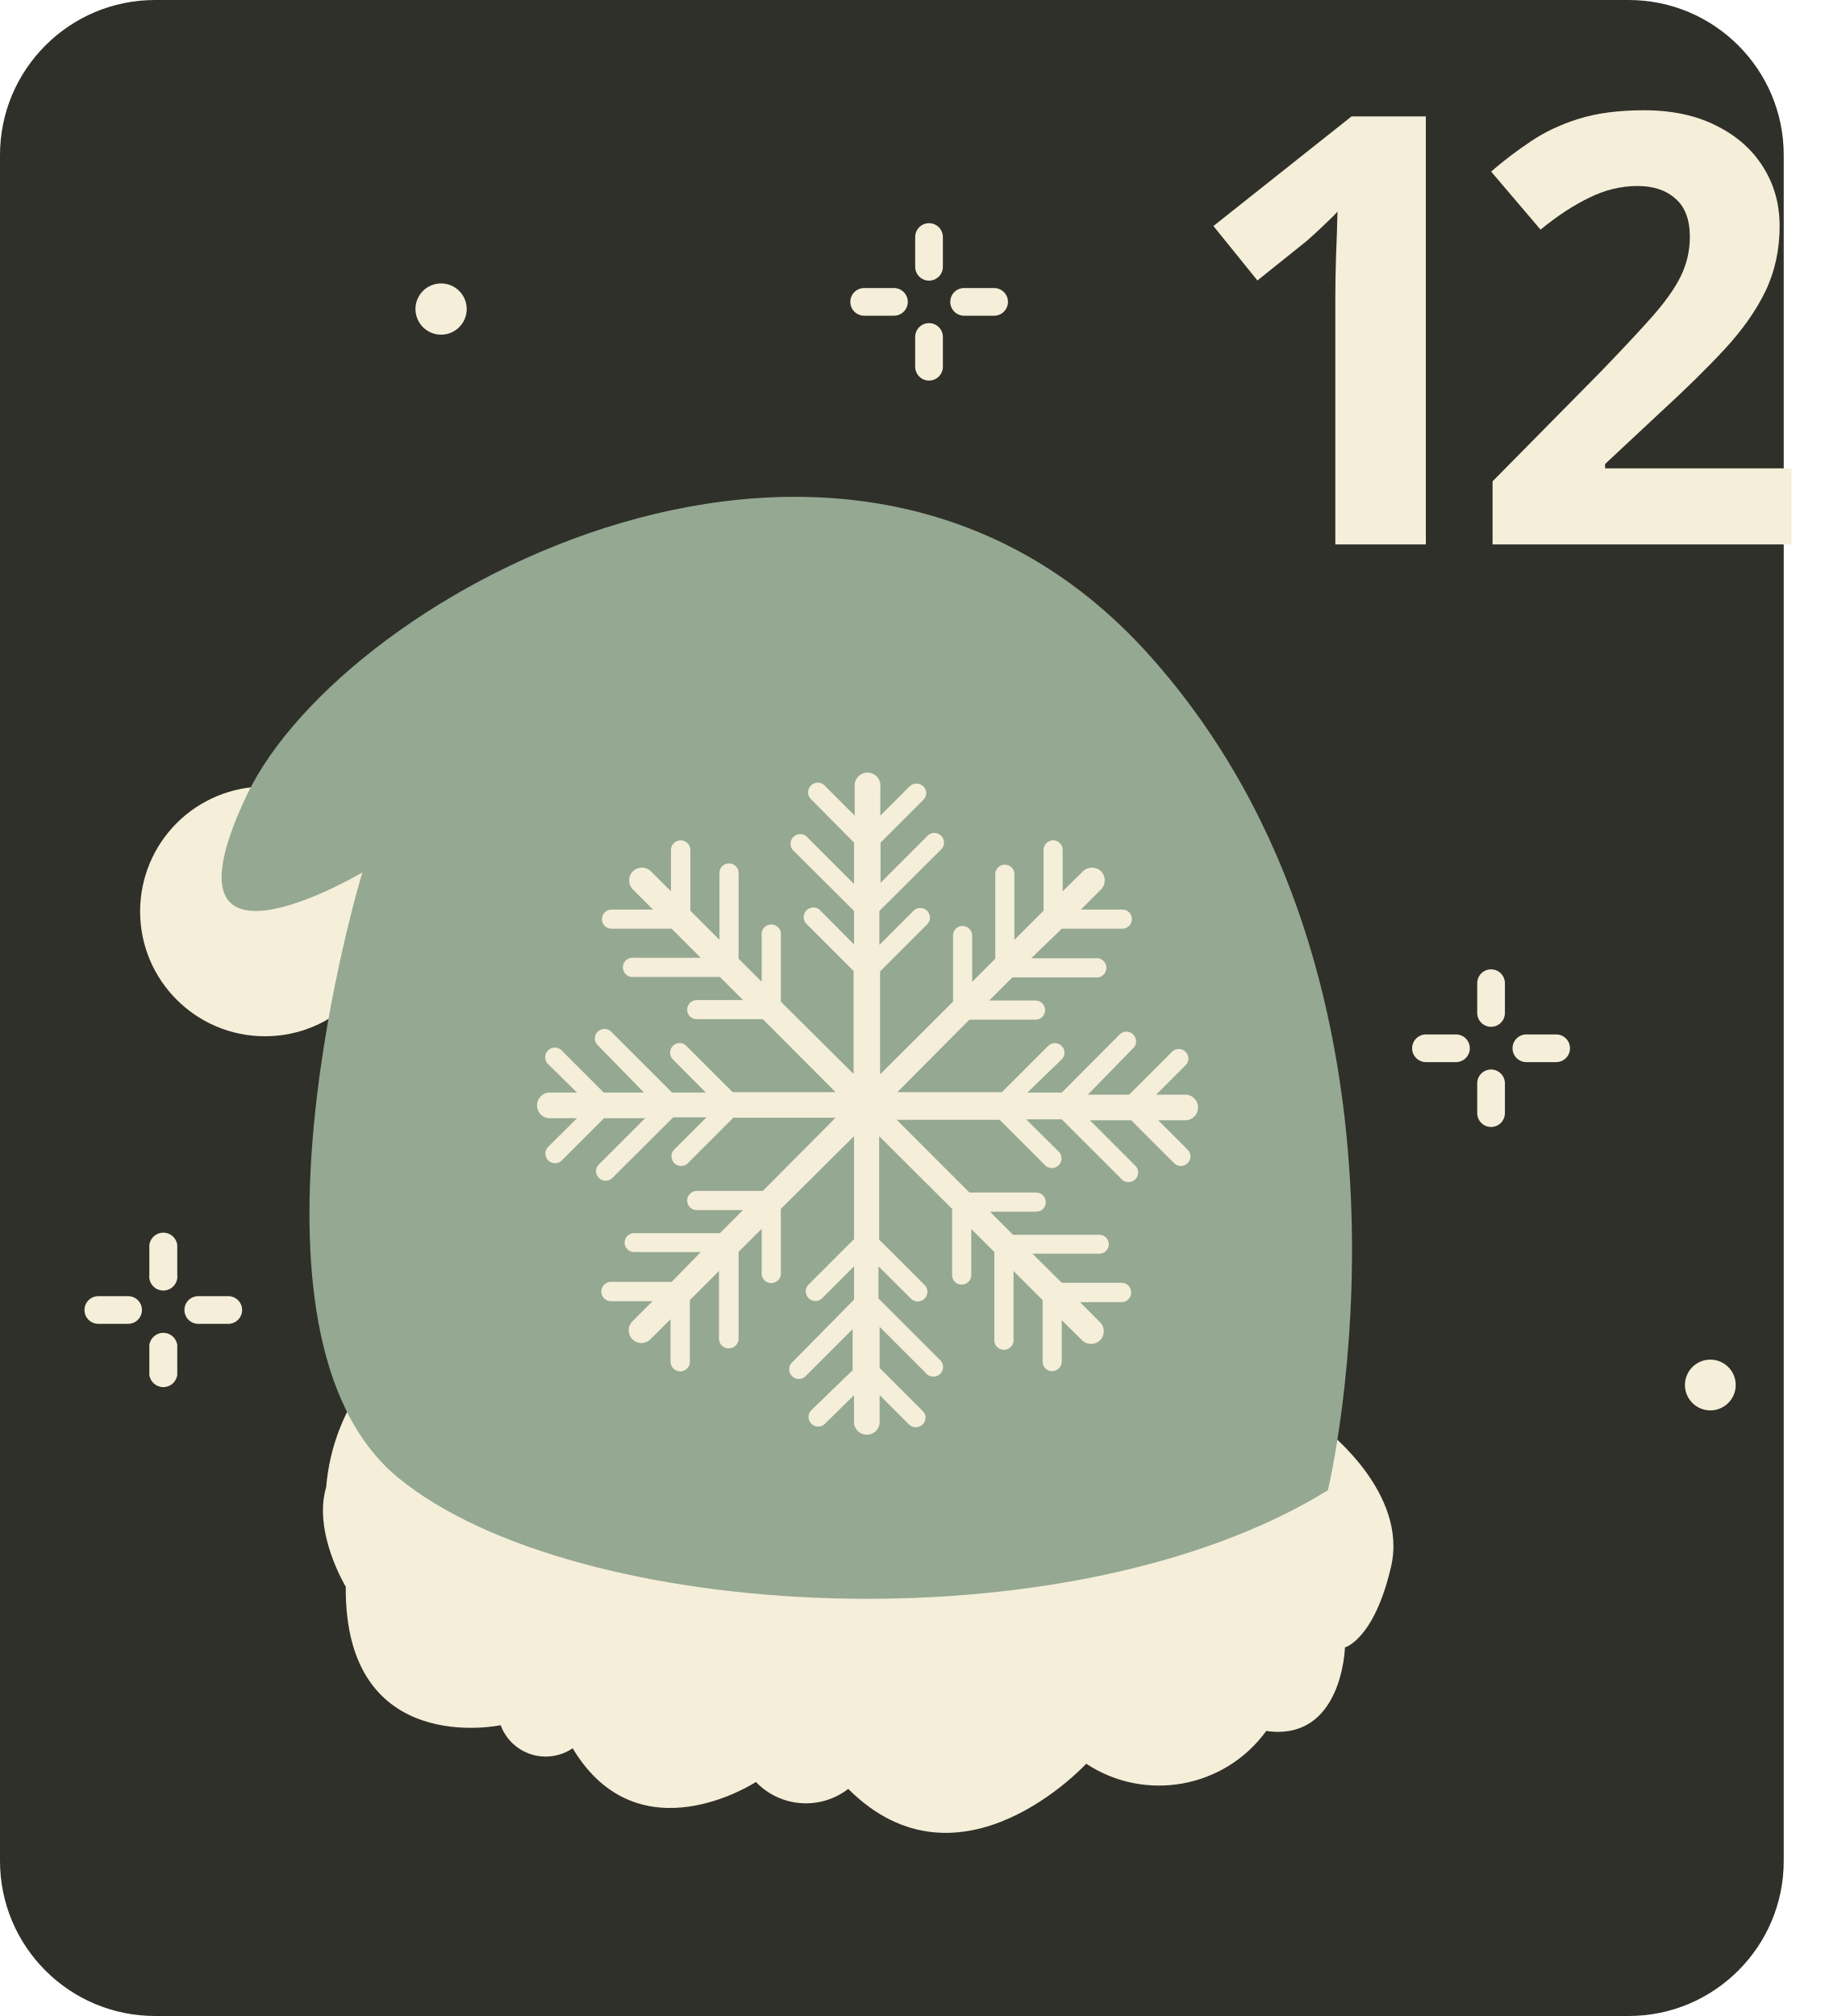
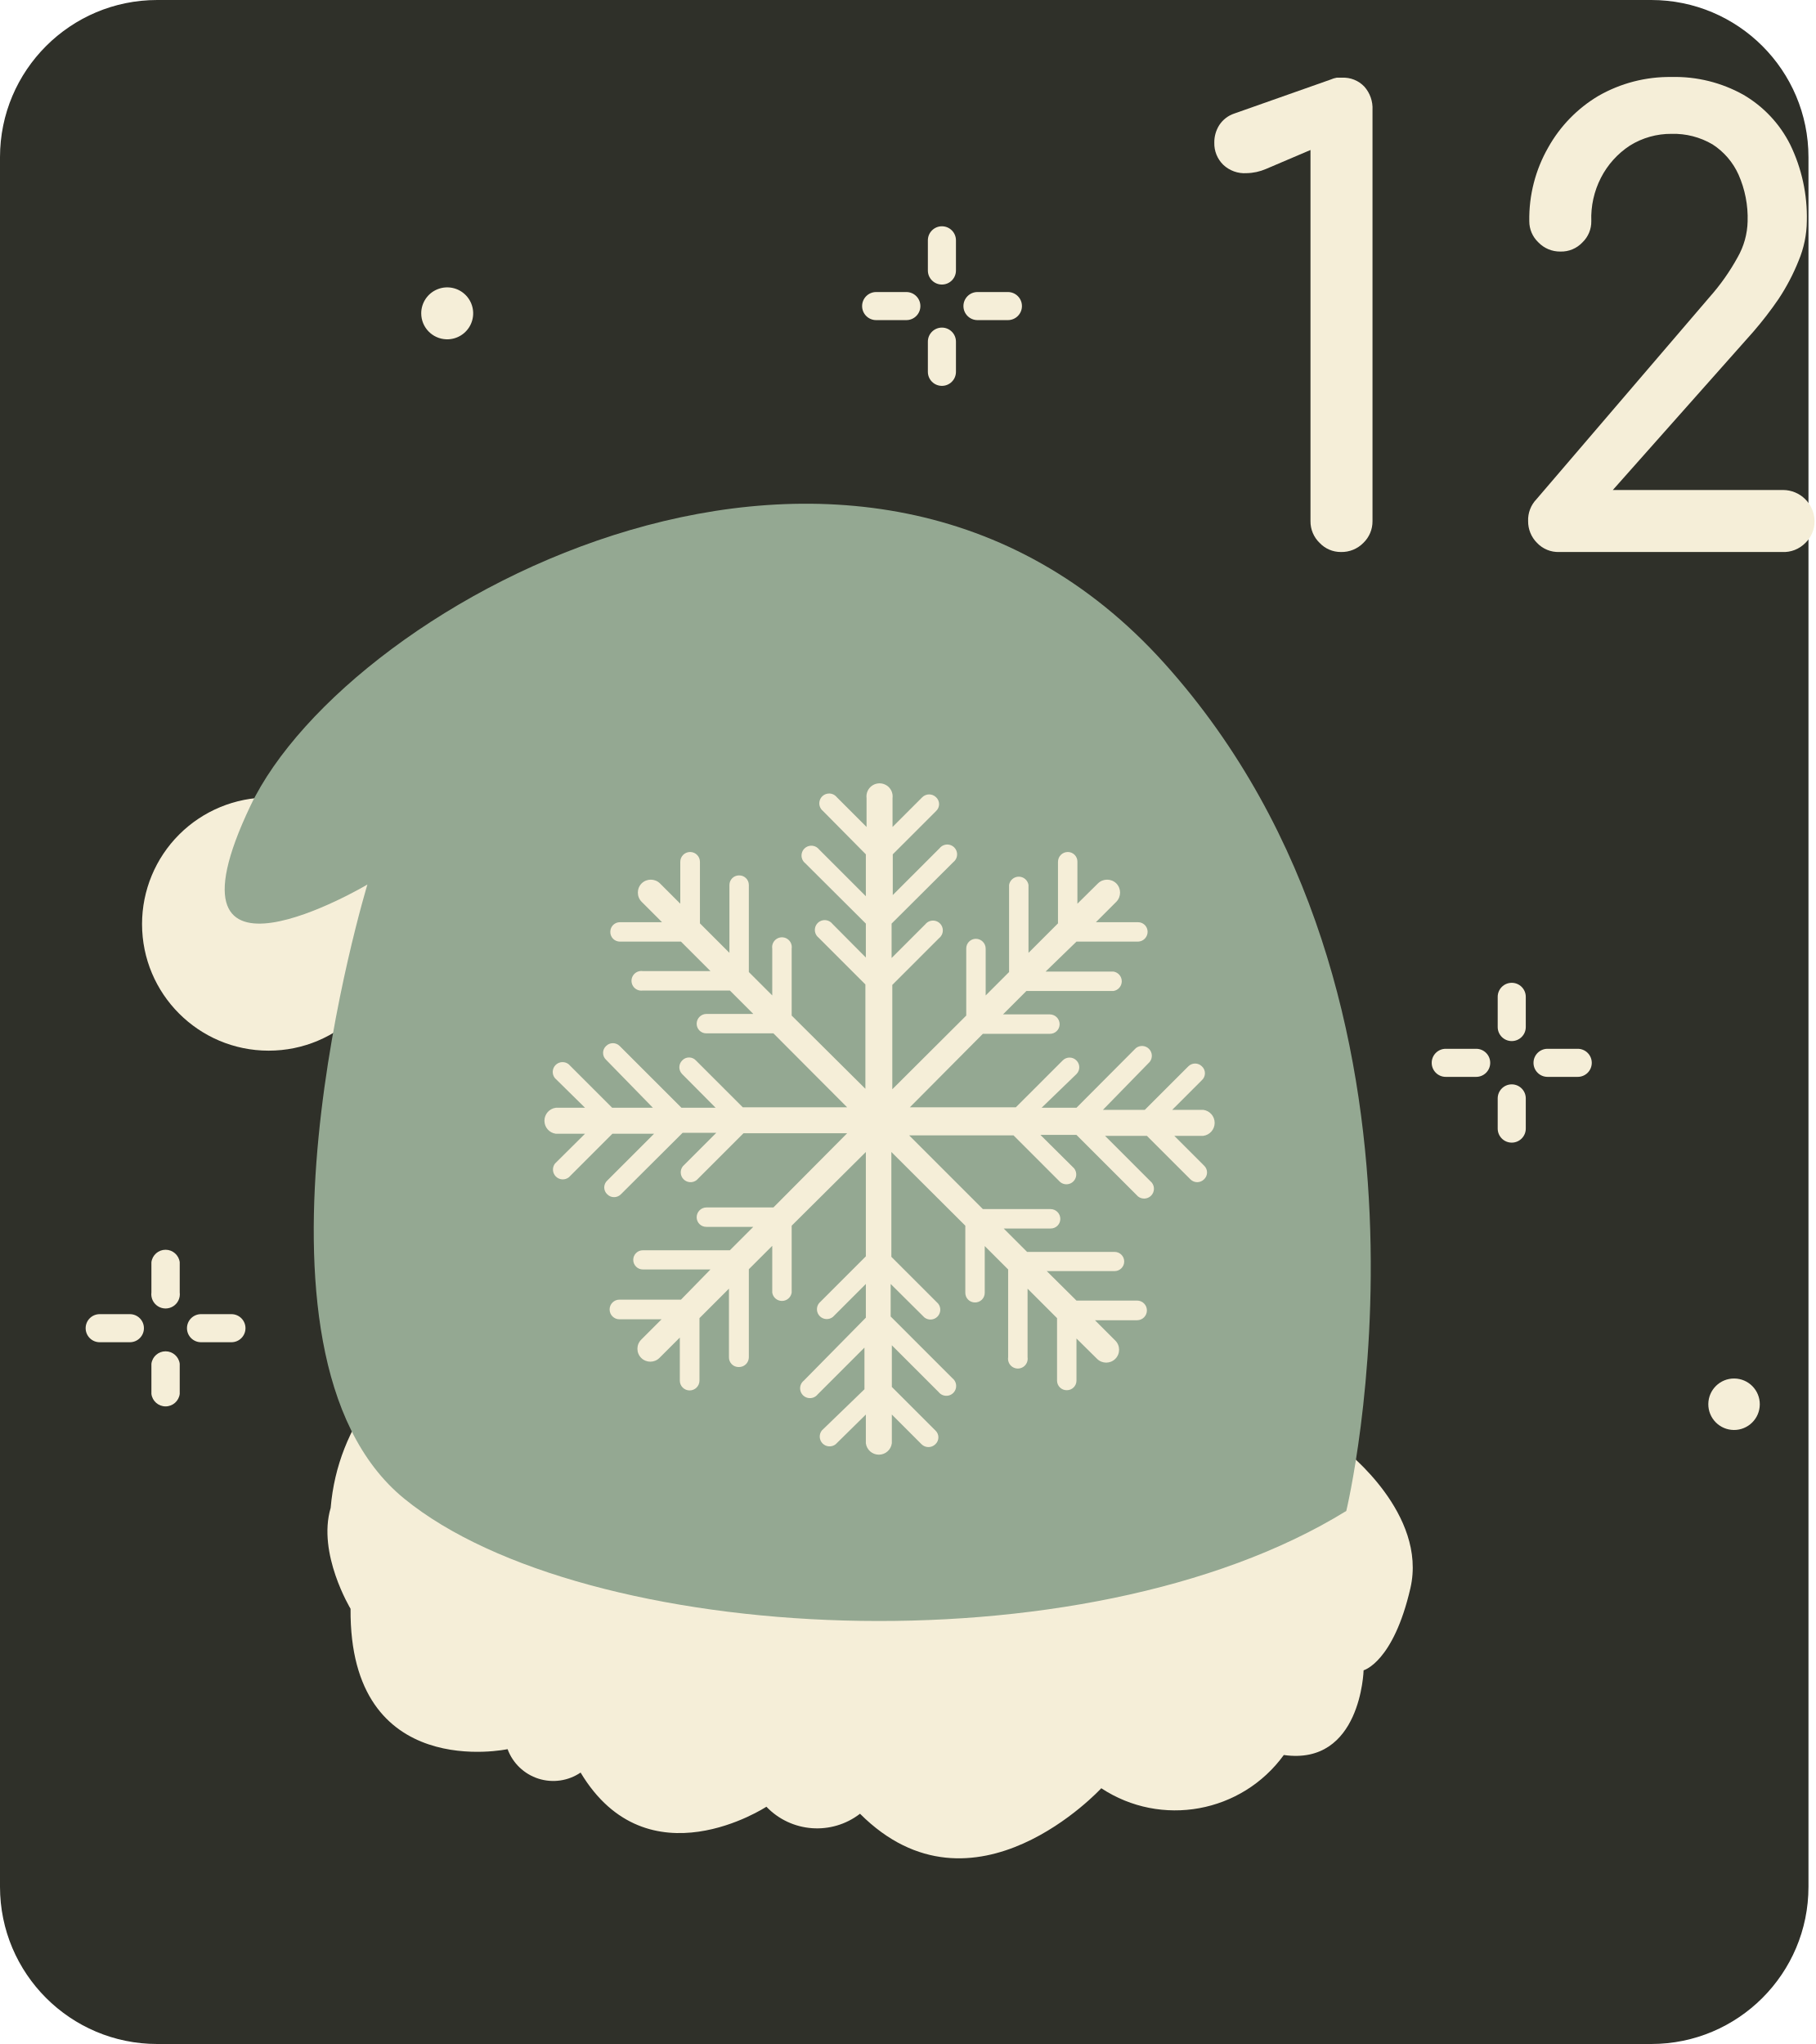
- <svg xmlns="http://www.w3.org/2000/svg" viewBox="0 0 78.89 87.35">
+ <svg xmlns="http://www.w3.org/2000/svg" viewBox="0 0 77.59 87.35">
  <defs>
-     <style>.cls-1{fill:#2f3029;}.cls-2,.cls-4{fill:#f5eed8;}.cls-2,.cls-3{fill-rule:evenodd;}.cls-3{fill:#94a892;}.cls-4{font-size:25.99px;font-family:Comfortaa-Bold, Comfortaa;font-weight:700;}.cls-5{letter-spacing:0.09em;}</style>
+     <style>.cls-1{fill:#2f3029;}.cls-2,.cls-4{fill:#f5eed8;}.cls-2,.cls-3{fill-rule:evenodd;}.cls-3{fill:#94a892;}</style>
  </defs>
  <g id="Ebene_2" data-name="Ebene 2">
    <g id="OBJECTS">
      <rect class="cls-1" width="77.28" height="87.35" rx="6.72" />
      <path class="cls-2" d="M11.49,34.08a5.41,5.41,0,1,1-5.42,5.41A5.41,5.41,0,0,1,11.49,34.08Z" />
      <path class="cls-2" d="M56.29,57.53A4.88,4.88,0,0,1,57.5,62S61,64.7,60.27,67.87s-2,3.51-2,3.51-.11,4.09-3.41,3.62a5.74,5.74,0,0,1-7.8,1.42s-5.46,5.94-10.31,1.09a3,3,0,0,1-4-.3s-5.07,3.33-7.94-1.46a2.08,2.08,0,0,1-3.12-1s-6.77,1.45-6.71-6c0,0-1.43-2.36-.85-4.31C15.35,50,48.69,49.39,56.29,57.53Z" />
      <path class="cls-3" d="M57.53,64.57s5.25-21.73-7.77-36.22S14.9,25.62,10.7,34.44s5,3.36,5,3.36-6.09,20,1.58,26.25S46.3,71.5,57.53,64.57Z" />
      <path class="cls-2" d="M35.12,61.13a.42.42,0,0,0,.59.59L37,60.45v1.23a.56.56,0,0,0,1.11,0V60.45l1.27,1.27a.42.42,0,0,0,.59,0,.4.4,0,0,0,0-.59l-1.86-1.86V57.49l2,2a.42.42,0,1,0,.59-.59l-2.64-2.64V54.87l1.44,1.43a.42.42,0,0,0,.59-.59l-2-2V49.23l3.16,3.15v2.87a.41.41,0,0,0,.41.41.41.41,0,0,0,.42-.41v-2l1,1V58a.42.42,0,1,0,.83,0V55.07l1.26,1.26V59a.41.41,0,0,0,.42.41A.41.41,0,0,0,46,59v-1.8l.88.87a.55.55,0,0,0,.78-.78l-.87-.87h1.8a.42.42,0,0,0,0-.84H46l-1.27-1.26h2.9a.41.41,0,1,0,0-.82H43.89l-1-1h2a.41.41,0,0,0,.42-.41.42.42,0,0,0-.42-.42H42l-3.15-3.15h4.46l2,2a.42.42,0,0,0,.59-.59l-1.44-1.43H46l2.63,2.63a.42.42,0,0,0,.59-.59l-2-2h1.79l1.86,1.86a.41.41,0,0,0,.58,0,.4.4,0,0,0,0-.59l-1.27-1.27h1.24a.56.56,0,0,0,0-1.11H50.09l1.27-1.27a.4.4,0,0,0,0-.59.41.41,0,0,0-.58,0l-1.86,1.86H47.13l2-2.05a.42.42,0,0,0-.59-.59L46,47.34H44.51L46,45.9a.41.41,0,0,0,0-.58.41.41,0,0,0-.59,0l-2,2H38.88L42,44.18h2.86a.41.41,0,0,0,.42-.41.42.42,0,0,0-.42-.42h-2l1-1h3.72a.42.42,0,0,0,0-.83h-2.9L46,40.24h2.63a.42.42,0,0,0,.41-.42.41.41,0,0,0-.41-.41h-1.8l.87-.87a.56.56,0,0,0,0-.79.56.56,0,0,0-.78,0l-.88.87V36.83a.41.41,0,0,0-.41-.42.42.42,0,0,0-.42.42v2.63l-1.26,1.26v-2.9a.42.42,0,0,0-.83,0v3.72l-1,1v-2a.42.42,0,0,0-.42-.42.41.41,0,0,0-.41.42V43.4l-3.16,3.15V42.09l2-2a.42.42,0,1,0-.59-.59l-1.44,1.44V39.47l2.64-2.63a.42.42,0,1,0-.59-.59l-2,2V36.51L40,34.66a.4.4,0,0,0,0-.59.42.42,0,0,0-.59,0l-1.27,1.27V34.11a.56.56,0,1,0-1.11,0v1.23l-1.27-1.27a.42.42,0,1,0-.59.59L37,36.51V38.3l-2-2a.42.42,0,1,0-.59.59L37,39.47v1.45l-1.43-1.44a.42.42,0,1,0-.59.59l2,2v4.46L33.83,43.4V40.54a.42.42,0,1,0-.83,0v2l-1-1V37.82a.41.41,0,0,0-.42-.41.41.41,0,0,0-.41.41v2.9l-1.26-1.26V36.83a.42.42,0,1,0-.84,0v1.79l-.87-.87a.56.56,0,0,0-.78,0,.56.56,0,0,0,0,.79l.87.87h-1.8a.41.41,0,0,0-.41.41.41.41,0,0,0,.41.42H29.1l1.26,1.26H27.47a.42.42,0,1,0,0,.83h3.72l1,1h-2a.42.42,0,0,0-.42.42.41.41,0,0,0,.42.41h2.86l3.15,3.16H31.74l-2-2a.4.4,0,0,0-.59,0,.41.41,0,0,0,0,.58l1.43,1.44H29.12L26.48,44.7a.41.41,0,0,0-.58,0,.4.4,0,0,0,0,.59l2,2.05H26.16L24.3,45.48a.42.42,0,0,0-.59.59L25,47.34H23.75a.56.56,0,0,0,0,1.11H25l-1.28,1.27a.42.42,0,0,0,.59.59l1.86-1.86h1.78l-2,2a.4.4,0,0,0,0,.59.41.41,0,0,0,.58,0l2.64-2.63h1.44l-1.43,1.43a.42.42,0,0,0,.59.59l2-2H36.2L33.05,51.6H30.19a.42.42,0,0,0-.42.42.41.41,0,0,0,.42.41h2l-1,1H27.47a.41.41,0,1,0,0,.82h2.89L29.1,55.54H26.47a.42.42,0,0,0,0,.84h1.8l-.87.87a.55.55,0,0,0,.78.78l.87-.87V59a.42.42,0,0,0,.84,0V56.33l1.26-1.26V58a.41.41,0,0,0,.41.42A.42.42,0,0,0,32,58V54.24l1-1v2a.42.42,0,0,0,.83,0V52.38L37,49.23v4.46l-2,2a.42.42,0,0,0,.59.59L37,54.87v1.44L34.35,59a.42.42,0,1,0,.59.59l2-2v1.78Z" />
-       <text class="cls-4" transform="translate(51.04 23.59)">
-         <tspan class="cls-5">1</tspan>
-         <tspan x="12.58" y="0">2</tspan>
-       </text>
+       <path class="cls-4" d="M57.3,23.59a1.24,1.24,0,0,1-.91-.39,1.27,1.27,0,0,1-.39-.93V6.41l-1.9.81a2.18,2.18,0,0,1-.83.18,1.32,1.32,0,0,1-1-.36,1.27,1.27,0,0,1-.38-.94,1.37,1.37,0,0,1,.21-.75,1.23,1.23,0,0,1,.65-.5L56.86,3.4a1.12,1.12,0,0,1,.26-.08l.23,0a1.23,1.23,0,0,1,.95.38,1.39,1.39,0,0,1,.35,1V22.27a1.27,1.27,0,0,1-.39.93A1.3,1.3,0,0,1,57.3,23.59Z" />
+       <path class="cls-4" d="M66.63,23.59a1.25,1.25,0,0,1-.95-.39,1.3,1.3,0,0,1-.38-.93,1.28,1.28,0,0,1,.36-.94l7.39-8.63A9.29,9.29,0,0,0,74.25,11a3.24,3.24,0,0,0,.43-1.54,4.58,4.58,0,0,0-.39-2,3,3,0,0,0-1.11-1.29,3.28,3.28,0,0,0-1.75-.45,3.32,3.32,0,0,0-1.78.5A3.62,3.62,0,0,0,68.41,7.6,3.76,3.76,0,0,0,68,9.45a1.23,1.23,0,0,1-.38.91,1.24,1.24,0,0,1-.94.39,1.28,1.28,0,0,1-.94-.39,1.24,1.24,0,0,1-.39-.91,6.13,6.13,0,0,1,.81-3.15A5.93,5.93,0,0,1,68.3,4.1a6.11,6.11,0,0,1,3.13-.81,6,6,0,0,1,3.07.76,5.13,5.13,0,0,1,2,2.13,7.1,7.1,0,0,1,.71,3.27,4.49,4.49,0,0,1-.35,1.69A9,9,0,0,1,76,12.78a15.5,15.5,0,0,1-1.08,1.4l-6,6.76h7.27a1.35,1.35,0,0,1,1.35,1.33,1.27,1.27,0,0,1-.39.93,1.3,1.3,0,0,1-1,.39Z" />
      <path class="cls-2" d="M74.09,61.11A1.1,1.1,0,1,0,73,60,1.1,1.1,0,0,0,74.09,61.11Z" />
      <path class="cls-2" d="M19.07,14.5A1.11,1.11,0,1,0,18,13.39,1.11,1.11,0,0,0,19.07,14.5Z" />
      <path class="cls-2" d="M39.65,10.27a.6.6,0,1,1,1.2,0v1.29a.6.6,0,1,1-1.2,0V10.27Zm3.42,2.21a.6.6,0,1,1,0,1.2h-1.3a.6.6,0,0,1,0-1.2Zm-4.34,0a.6.6,0,1,1,0,1.2H37.44a.6.6,0,1,1,0-1.2Zm.92,2.12a.6.6,0,0,1,1.2,0v1.29a.6.6,0,1,1-1.2,0Z" />
      <path class="cls-2" d="M6.47,53.94a.61.61,0,0,1,1.21,0v1.29a.61.61,0,1,1-1.21,0V53.94Zm3.42,2.22a.6.6,0,0,1,.6.6.6.6,0,0,1-.6.6H8.6a.6.6,0,0,1-.61-.6.6.6,0,0,1,.61-.6Zm-4.34,0a.6.6,0,0,1,.6.6.6.6,0,0,1-.6.6H4.26a.6.6,0,0,1-.6-.6.6.6,0,0,1,.6-.6Zm.92,2.12a.61.61,0,0,1,1.21,0v1.29a.61.61,0,0,1-1.21,0Z" />
      <path class="cls-2" d="M64,42.6a.6.6,0,0,1,1.2,0v1.29a.6.6,0,1,1-1.2,0V42.6Zm3.41,2.22a.6.6,0,0,1,.61.6.6.6,0,0,1-.61.6H66.13a.6.6,0,0,1-.6-.6.6.6,0,0,1,.6-.6Zm-4.33,0a.6.6,0,0,1,.6.6.6.6,0,0,1-.6.6h-1.3a.6.6,0,0,1-.6-.6.6.6,0,0,1,.6-.6ZM64,46.94a.6.6,0,0,1,1.2,0v1.29a.6.6,0,1,1-1.2,0Z" />
    </g>
  </g>
</svg>
